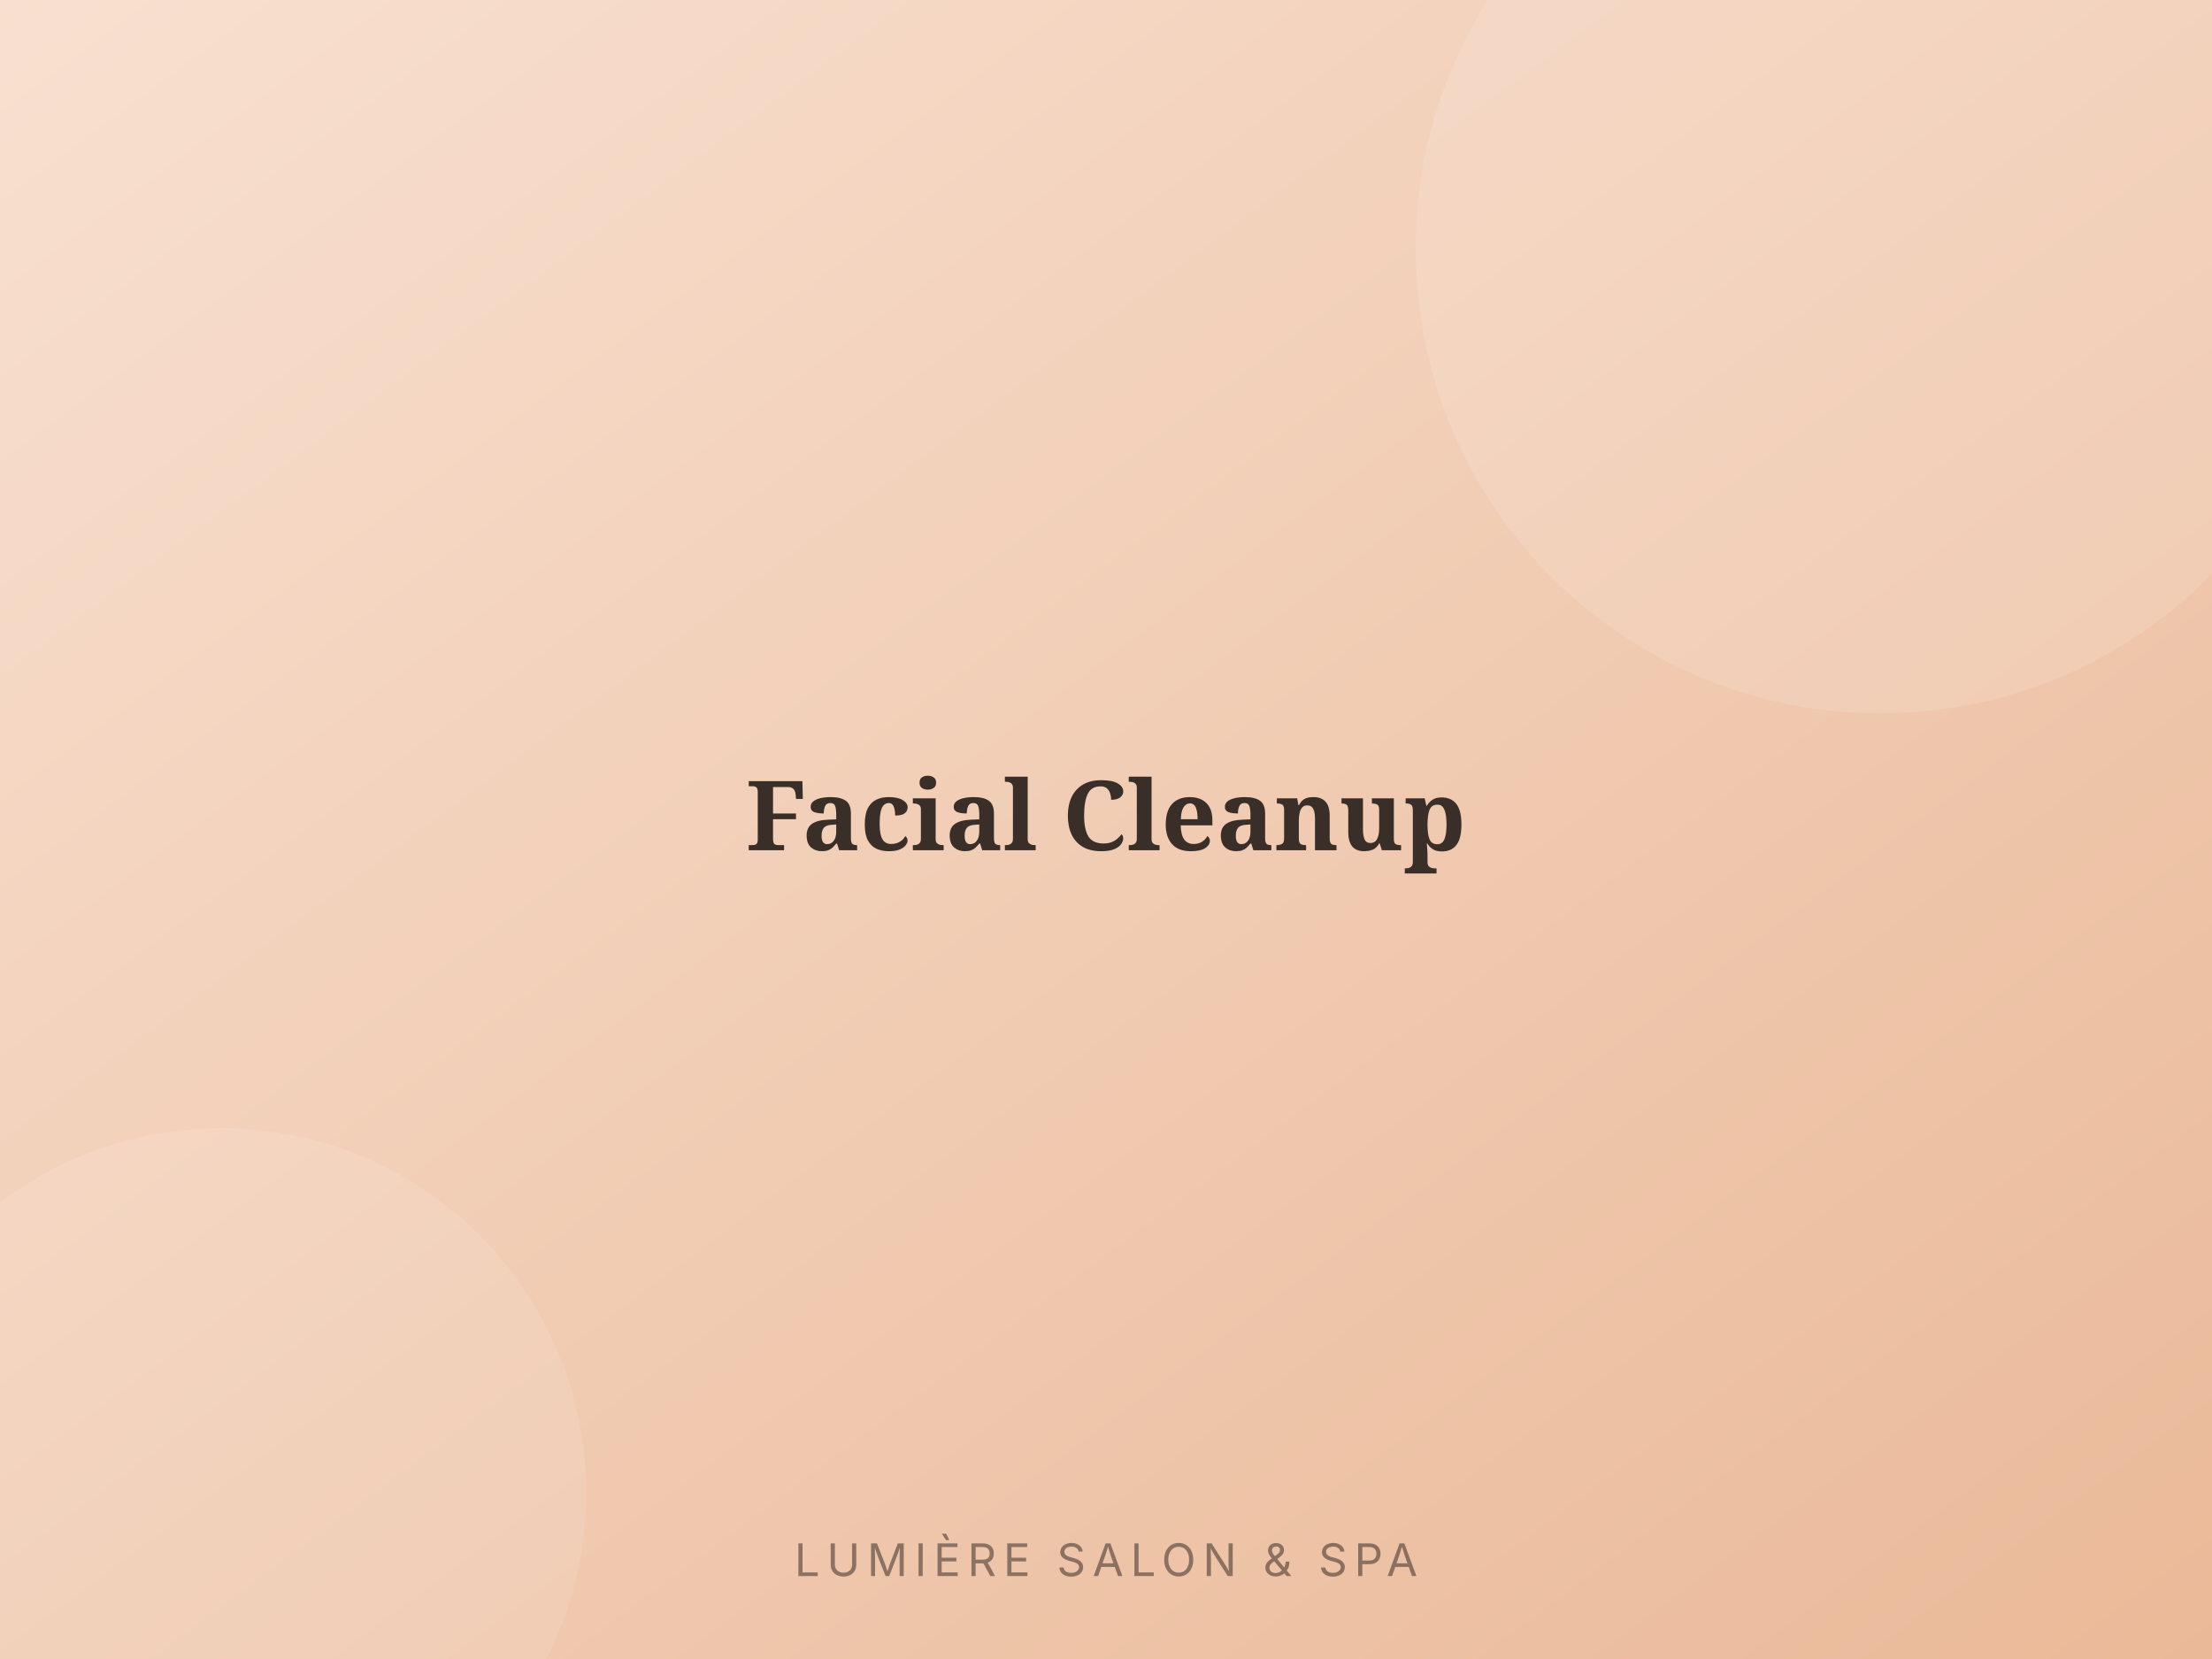
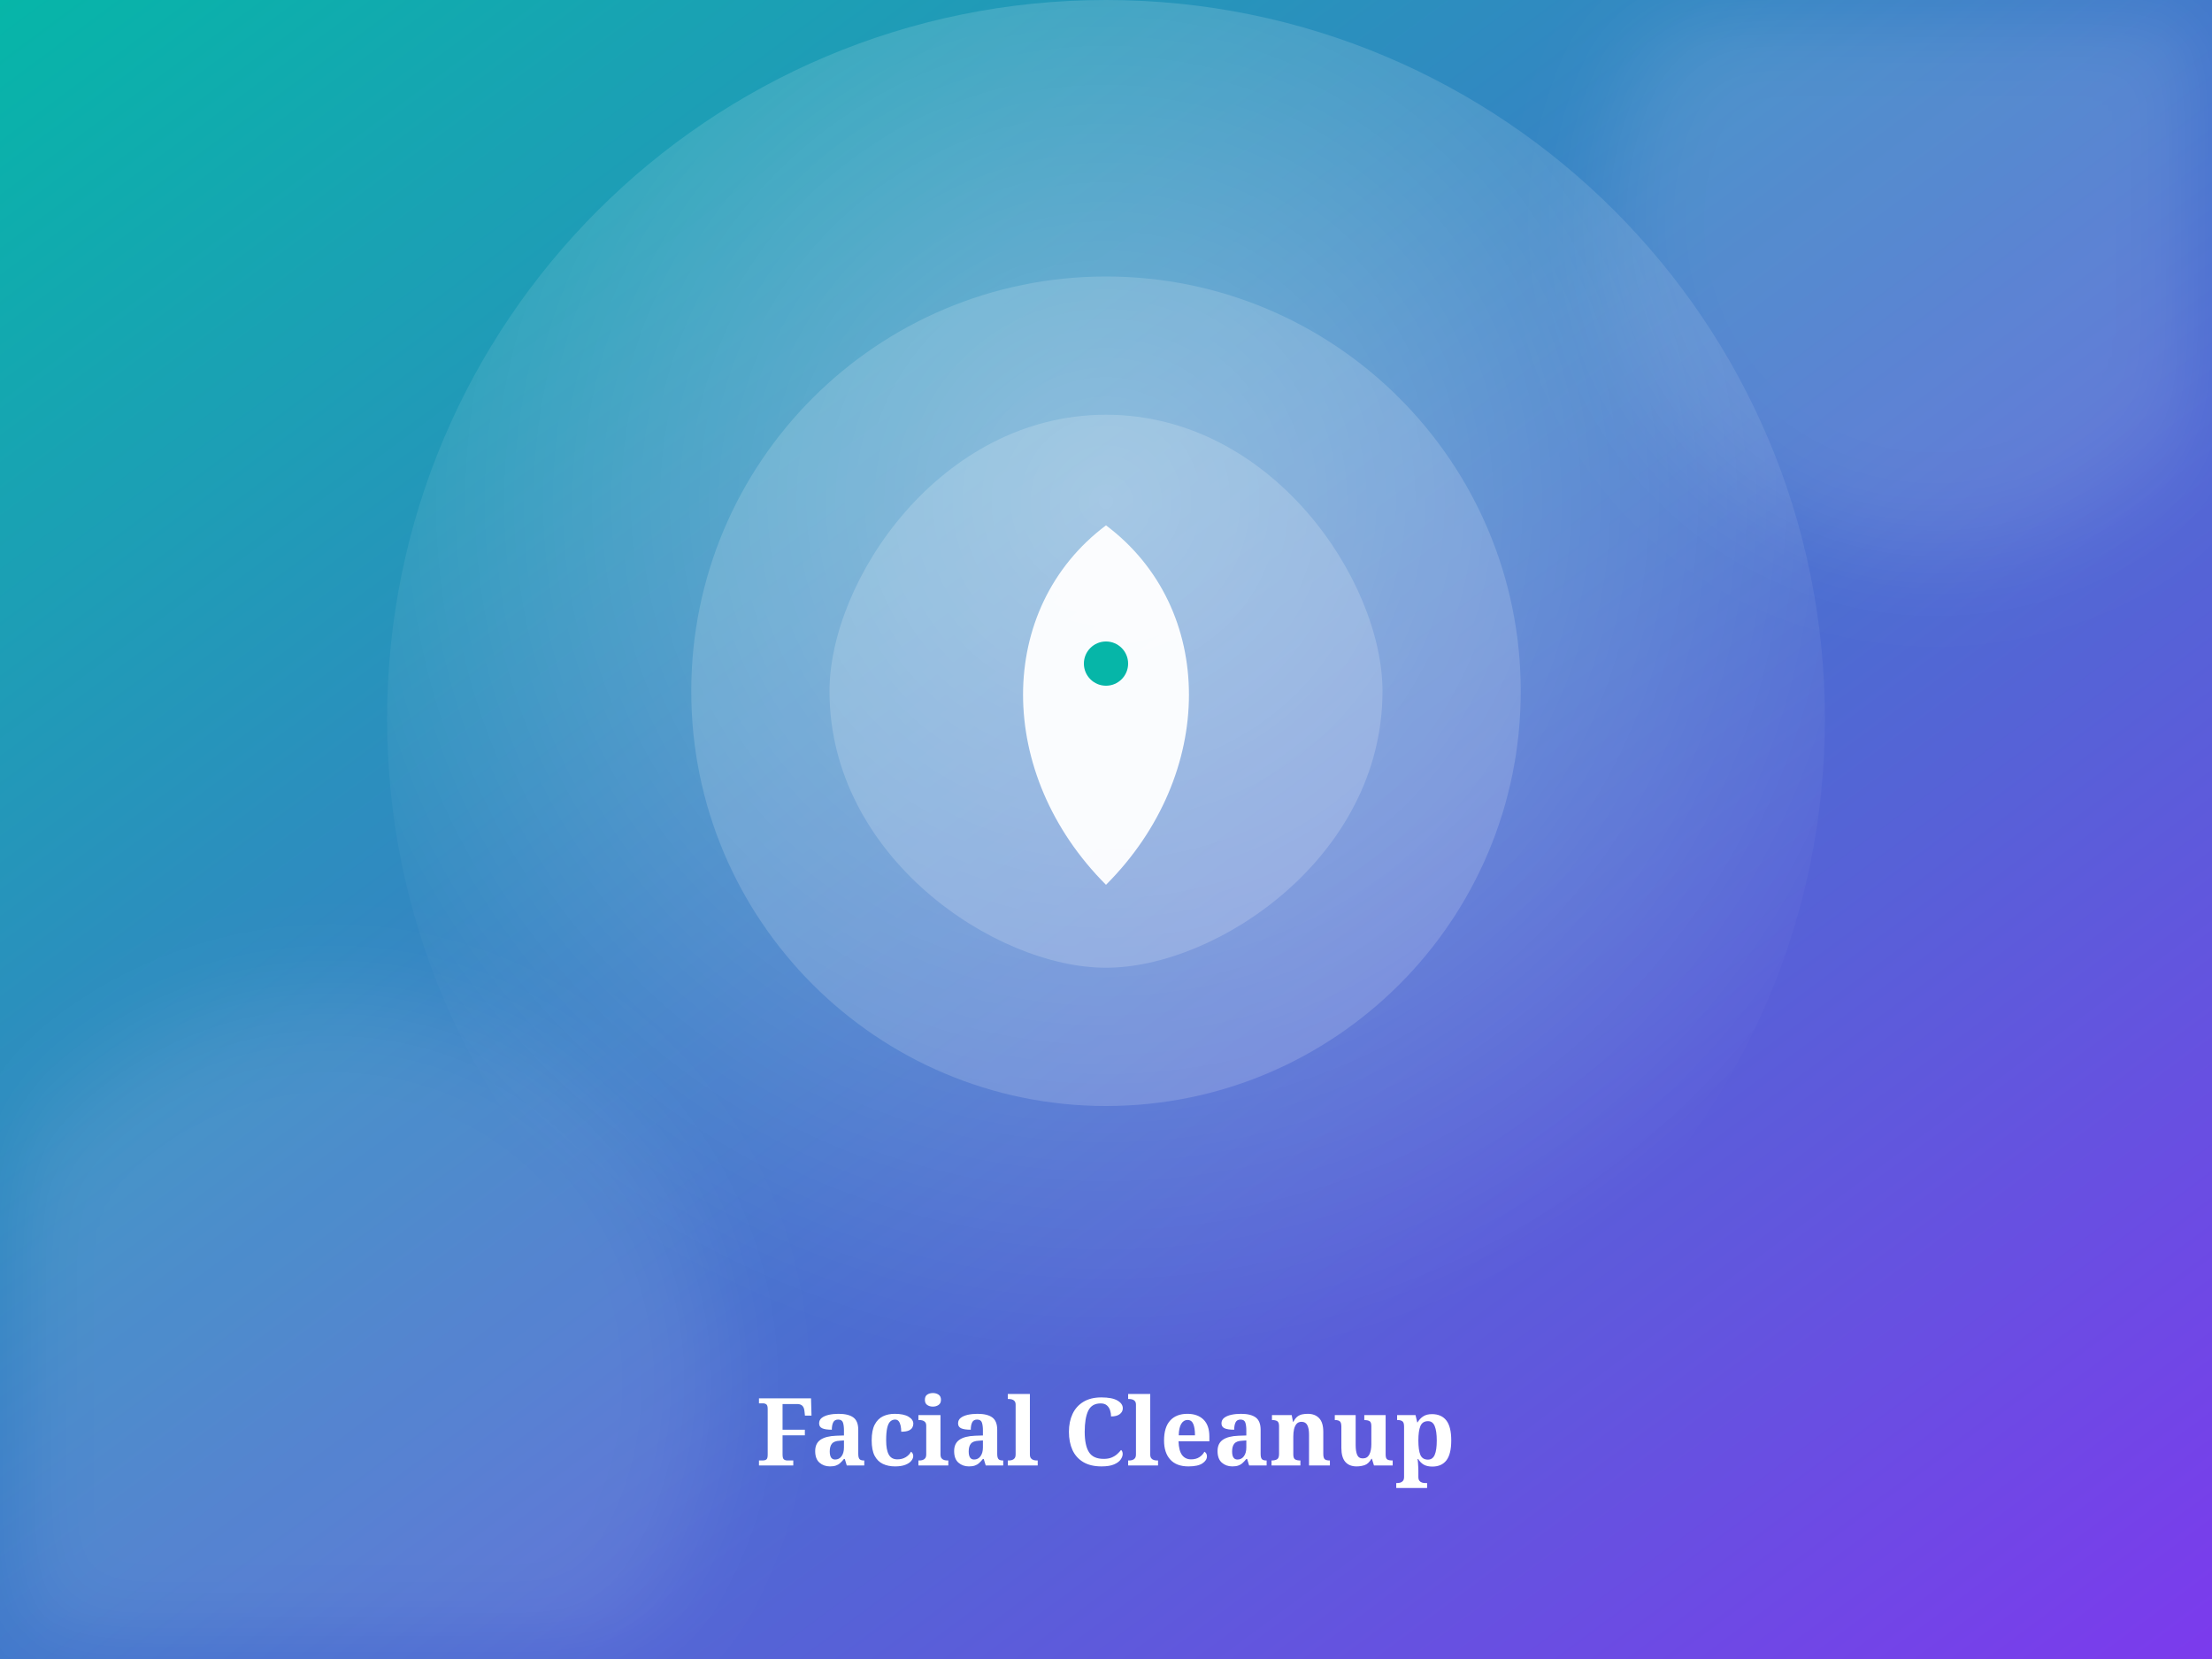
- <svg xmlns="http://www.w3.org/2000/svg" width="640" height="480" viewBox="0 0 640 480">
+ <svg xmlns="http://www.w3.org/2000/svg" width="800" height="600" viewBox="0 0 800 600">
  <defs>
-     <linearGradient id="gl54o4c" x1="0%" y1="0%" x2="100%" y2="100%">
-       <stop offset="0%" stop-color="#f8e0d0" />
-       <stop offset="100%" stop-color="#eab998" />
+     <linearGradient id="gFacial" x1="0%" y1="0%" x2="100%" y2="100%">
+       <stop offset="0%" stop-color="#06b6a8" />
+       <stop offset="100%" stop-color="#7c3aed" />
    </linearGradient>
+     <radialGradient id="gFacialglow" cx="50%" cy="35%" r="60%">
+       <stop offset="0%" stop-color="#ffffff" stop-opacity="0.35" />
+       <stop offset="100%" stop-color="#ffffff" stop-opacity="0" />
+     </radialGradient>
+     <filter id="gFacialsoft" x="-50%" y="-50%" width="200%" height="200%">
+       <feGaussianBlur stdDeviation="18" />
+     </filter>
  </defs>
-   <rect width="640" height="480" fill="url(#gl54o4c)" />
-   <circle cx="544" cy="72" r="134.4" fill="#ffffff" opacity="0.12" />
-   <circle cx="64" cy="432" r="105.6" fill="#ffffff" opacity="0.10" />
-   <text x="50%" y="246" text-anchor="middle" font-family="Georgia, 'Playfair Display', serif" font-size="28" fill="#3a2e28" font-weight="600">Facial Cleanup</text>
-   <text x="50%" y="456" text-anchor="middle" font-family="Inter, sans-serif" font-size="13" letter-spacing="2" fill="#3a2e28" opacity="0.55">LUMIÈRE SALON &amp; SPA</text>
+   <rect width="800" height="600" fill="url(#gFacial)" />
+   <circle cx="120" cy="500" r="140" fill="#ffffff" opacity="0.10" filter="url(#gFacialsoft)" />
+   <circle cx="700" cy="80" r="120" fill="#ffffff" opacity="0.12" filter="url(#gFacialsoft)" />
+   <circle cx="400" cy="260" r="260" fill="url(#gFacialglow)" />
+   <circle cx="400" cy="250" r="150" fill="#ffffff" opacity="0.16" />
+   <g transform="translate(400,250)">
+     <path d="M0,-100 C60,-100 100,-40 100,0 C100,60 40,100 0,100 C-40,100 -100,60 -100,0 C-100,-40 -60,-100 0,-100 Z" fill="#ffffff" opacity="0.18" />
+     <path d="M0,-60 C40,-30 40,30 0,70 C-40,30 -40,-30 0,-60 Z" fill="#ffffff" opacity="0.95" />
+     <circle cx="0" cy="-10" r="8" fill="#06b6a8" />
+   </g>
+   <text x="50%" y="530" text-anchor="middle" font-family="'Playfair Display', Georgia, serif" font-size="34" fill="#ffffff" font-weight="700">Facial Cleanup</text>
</svg>
